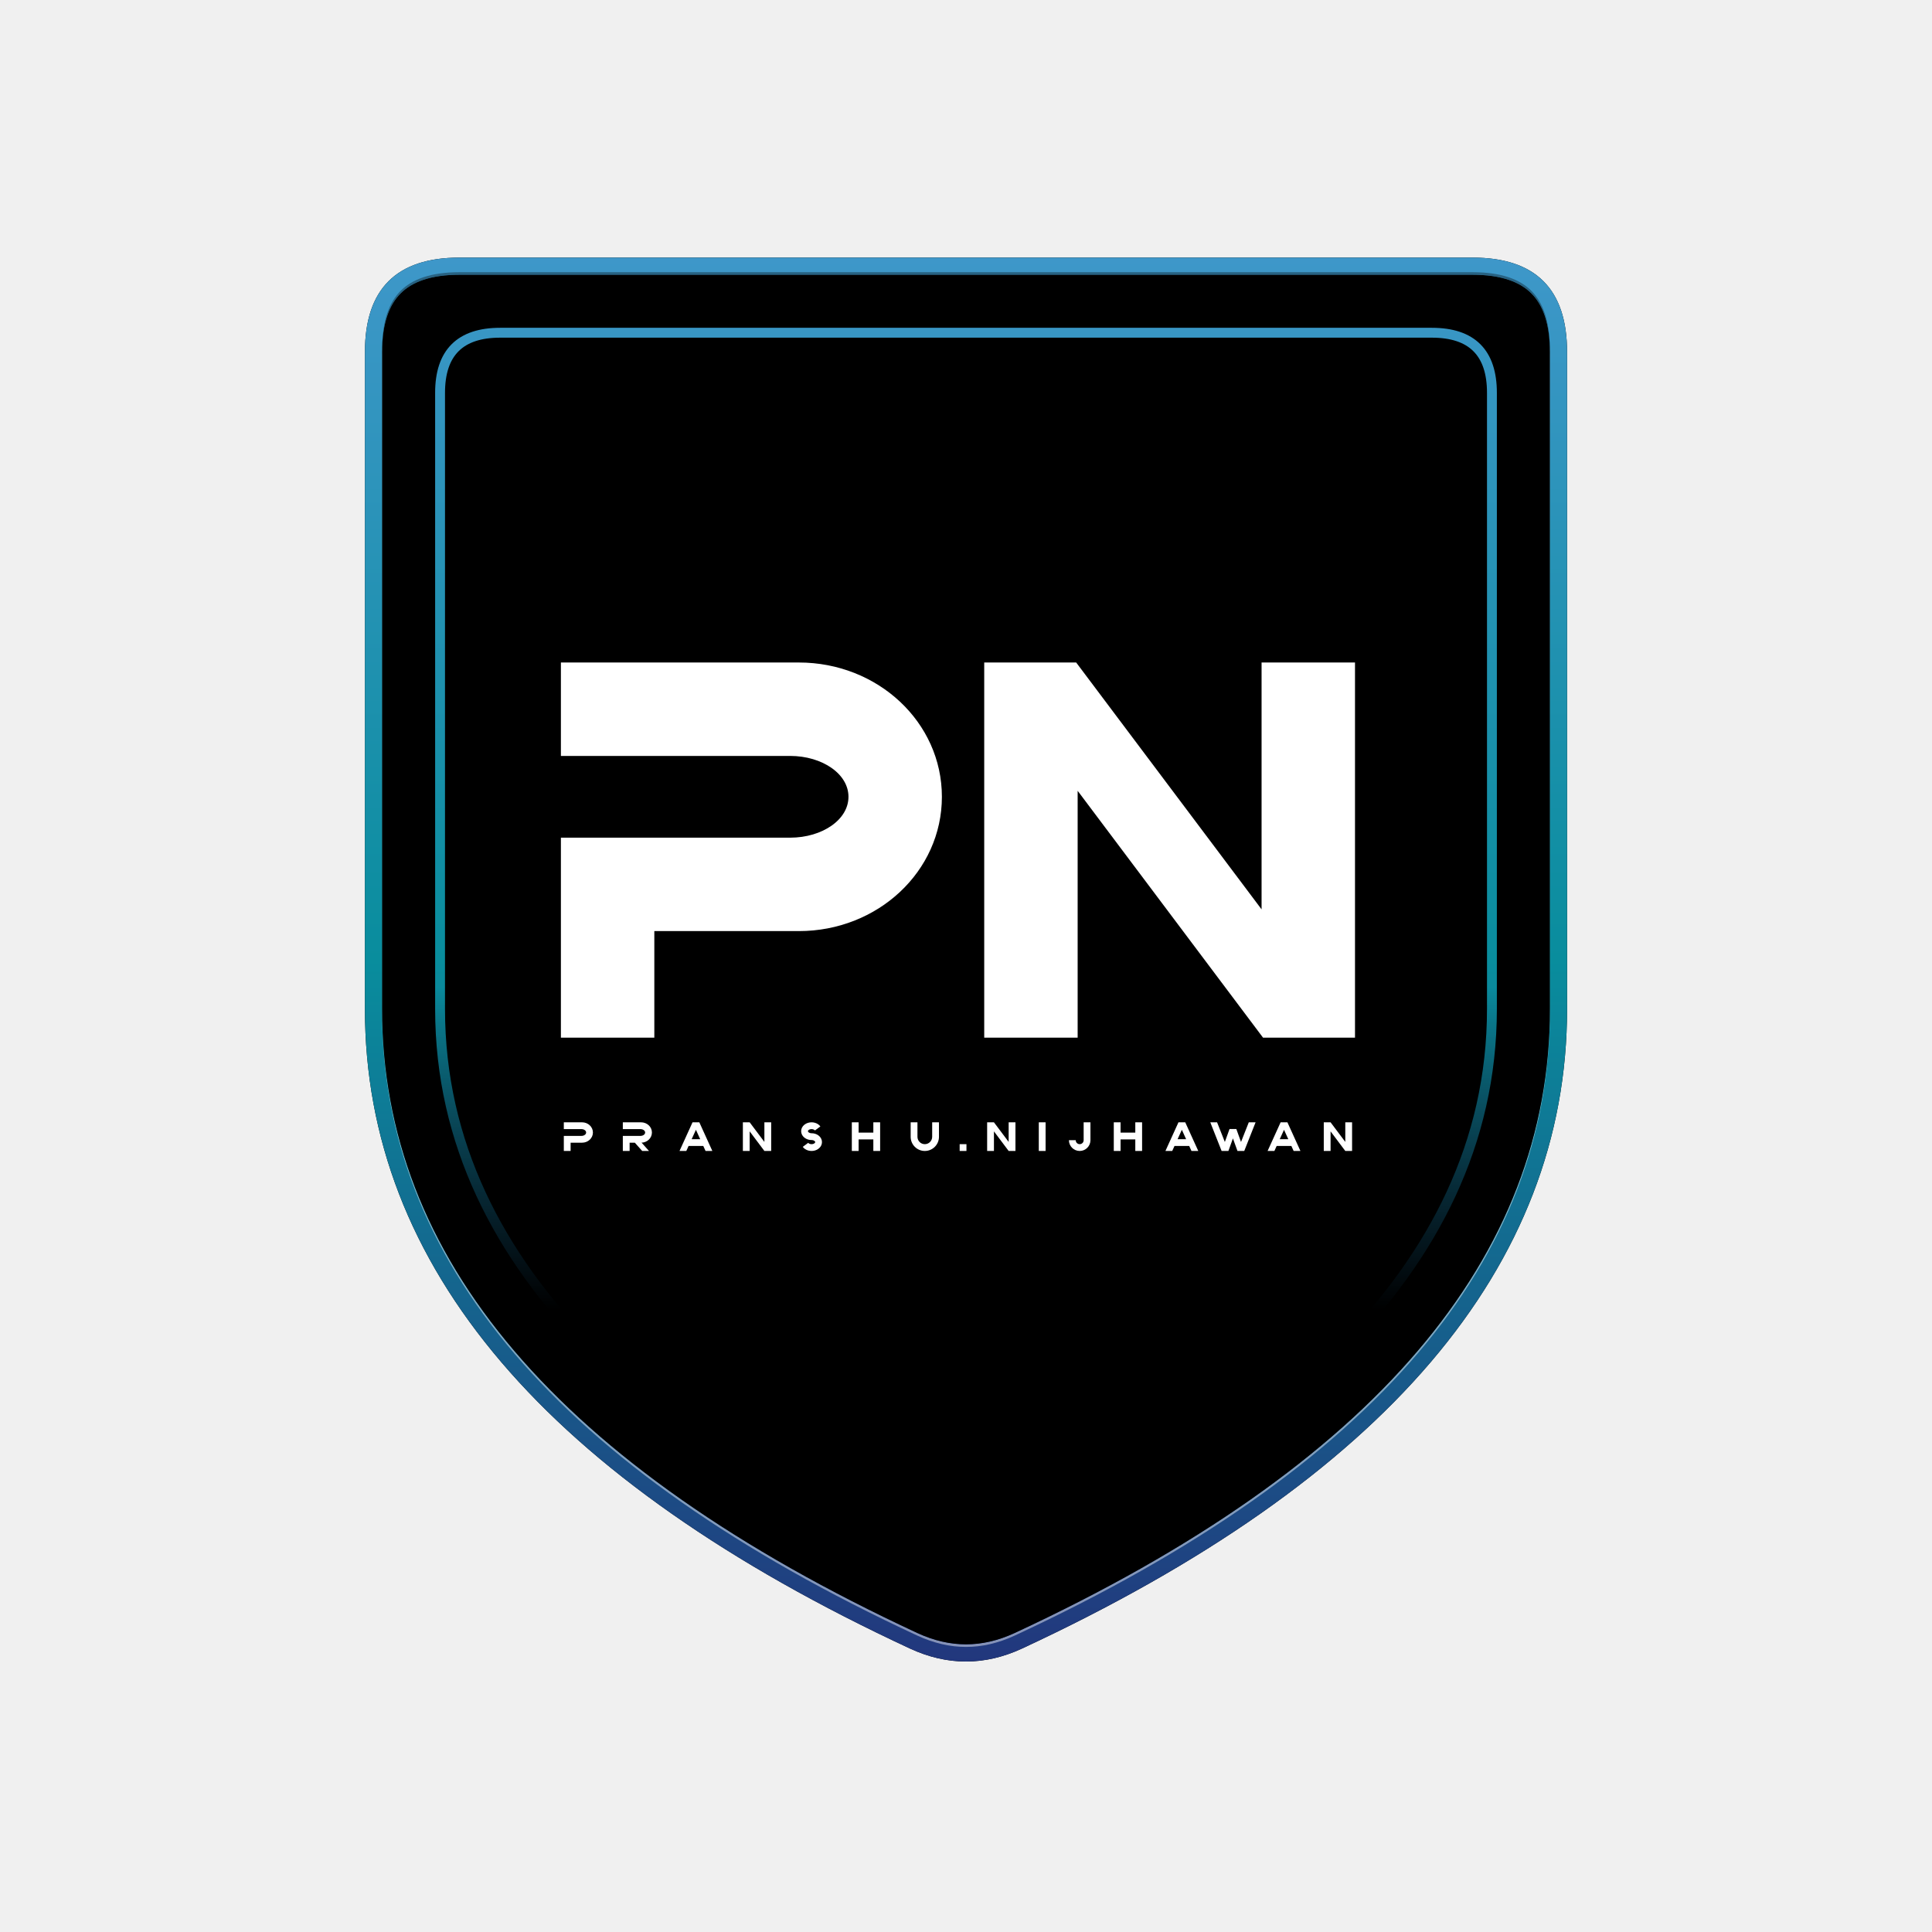
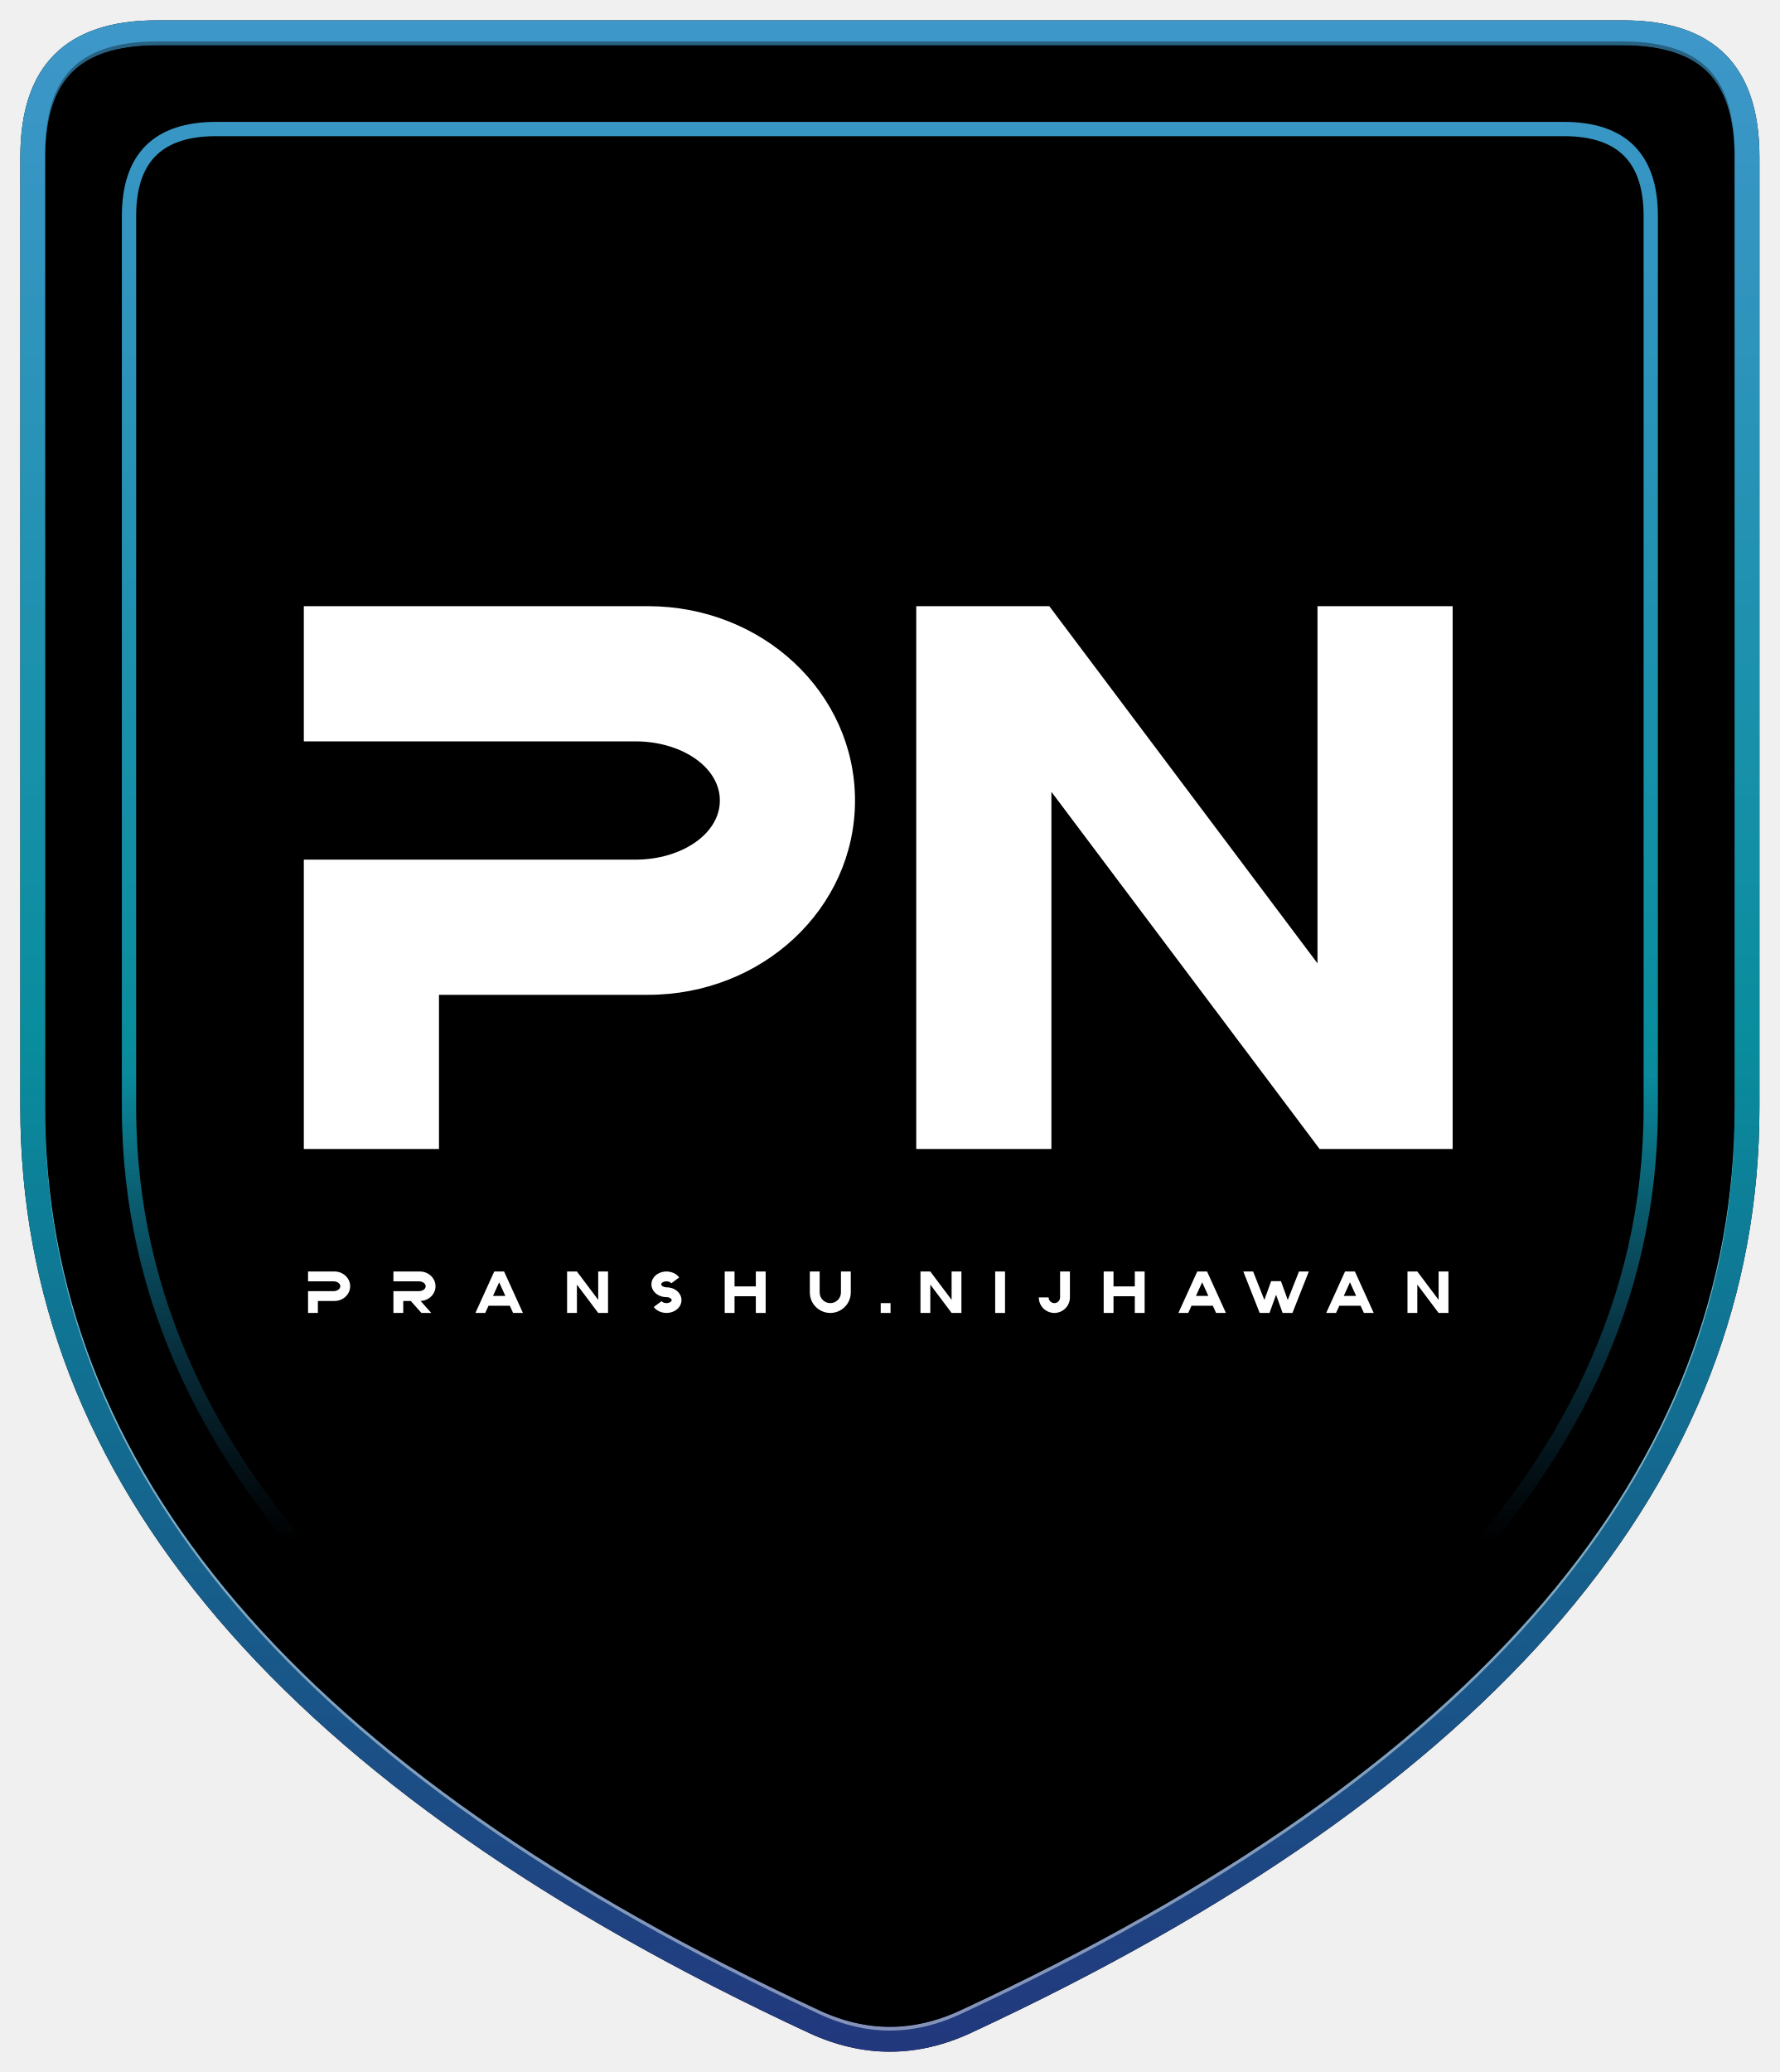
- <svg xmlns="http://www.w3.org/2000/svg" viewBox="-196.15 -136.15 1080 1080">
+ <svg xmlns="http://www.w3.org/2000/svg" viewBox="0 0 687.7 800.5">
  <defs>
    <linearGradient id="brand" gradientUnits="userSpaceOnUse" x1="0" y1="-330" x2="0" y2="324">
      <stop offset="0" stop-color="#3E97C9" />
      <stop offset=".5" stop-color="#098D9D" />
      <stop offset="1" stop-color="#22377D" />
    </linearGradient>
    <linearGradient id="fade" gradientUnits="userSpaceOnUse" x1="0" y1="10" x2="0" y2="160">
      <stop offset="0" stop-color="#FFF" />
      <stop offset="1" stop-color="#000" />
    </linearGradient>
    <path id="shield" d="M-236 -330H236Q280 -330 280 -286V20Q280 200 26 318Q0 330 -26 318Q-280 200 -280 20V-286Q-280 -330 -236 -330Z" />
    <path id="gP" d="M0 371H161C214 371 257 411 257 461C257 511 214 551 161 551H60V624H0V491H155C178 491 197 478 197 461C197 444 178 431 155 431H0Z" />
    <path id="gN" d="M0 371H60L190 544.1V371H250V624H190L60 450.9V624H0Z" />
    <path id="gR" d="M0 371H161C214 371 257 411 257 461C257 511 214 551 161 551H60V624H0V491H155C178 491 197 478 197 461C197 444 178 431 155 431H0ZM106 551H166L231 624H171Z" />
    <path id="gA" d="M0 624L115 371H175L290 624H230L210 580H80L60 624ZM145 437L182.7 520H107.3Z" />
    <path id="gS" fill="none" stroke="#FFF" stroke-width="60" d="M145.69 425.13A62 48.25 0 1 0 92 497.5A62 48.25 0 1 1 38.31 569.88" />
    <path id="gH" d="M0 371H60V462H190V371H250V624H190V522H60V624H0Z" />
    <path id="gU" d="M0 371H60V499A65 65 0 0 0 190 499V371H250V499A125 125 0 0 1 0 499Z" />
    <path id="gDot" d="M0 564H60V624H0Z" />
    <path id="gI" d="M0 371H60V624H0Z" />
    <path id="gJ" d="M130 371H190V529A95 95 0 0 1 0 529H60A35 35 0 0 0 130 529Z" />
    <path id="gW" d="M0 371H60L128.6 544.6L170 430H230L271.4 544.6L340 371H400L300 624H240L200 513.2L160 624H100Z" />
    <clipPath id="clip">
      <use href="#shield" />
    </clipPath>
    <mask id="fadeMask">
      <rect x="-300" y="-340" width="600" height="700" fill="url(#fade)" />
    </mask>
    <mask id="hi">
      <use href="#shield" fill="none" stroke="#FFF" stroke-width="16" />
      <use href="#shield" fill="none" stroke="#000" stroke-width="16" y="1.2" />
    </mask>
    <mask id="lo">
      <use href="#shield" fill="none" stroke="#FFF" stroke-width="16" />
      <use href="#shield" fill="none" stroke="#000" stroke-width="16" y="-1.2" />
    </mask>
  </defs>
  <g transform="translate(343.85 403.85) scale(1.2)">
    <g id="badge" clip-path="url(#clip)">
      <use href="#shield" fill="#000" stroke="url(#brand)" stroke-width="16" />
      <use href="#shield" fill="none" stroke="#FFF" stroke-width="16" opacity=".45" mask="url(#hi)" />
      <use href="#shield" fill="none" stroke="#000" stroke-width="16" opacity=".35" mask="url(#lo)" />
    </g>
    <path id="inner" fill="none" stroke="url(#brand)" stroke-width="4.6" mask="url(#fadeMask)" d="M-217 -295H217Q245 -295 245 -267V20C245 145 135.5 228.54 11.25 286.26Q0 291.49 -11.25 286.26C-135.5 228.54 -245 145 -245 20V-267Q-245 -295 -217 -295Z" />
    <g fill="#FFF" fill-rule="evenodd" transform="translate(-353.27 -392.3) scale(.68)">
      <use id="P" href="#gP" x="244" stroke="#FFF" stroke-width="4" />
      <use id="N" href="#gN" x="534" stroke="#FFF" stroke-width="4" />
      <g id="name" transform="translate(244 655.22) scale(.0775658)">
        <use id="n-P" href="#gP" />
        <use id="n-R" href="#gR" x="521.13" />
        <use id="n-A1" href="#gA" x="1021.76" />
        <use id="n-N1" href="#gN" x="1581.39" />
        <use id="n-S" href="#gS" x="2096.02" />
        <use id="n-H1" href="#gH" x="2543.65" />
        <use id="n-U" href="#gU" x="3063.28" />
        <use id="n-dot" href="#gDot" x="3496" />
        <use id="n-N2" href="#gN" x="3738.76" />
        <use id="n-I" href="#gI" x="4194.92" />
        <use id="n-J" href="#gJ" x="4461.08" />
        <use id="n-H2" href="#gH" x="4857.24" />
        <use id="n-A2" href="#gA" x="5313.4" />
        <use id="n-W" href="#gW" x="5709.56" />
        <use id="n-A3" href="#gA" x="6215.72" />
        <use id="n-N3" href="#gN" x="6711.88" />
      </g>
    </g>
  </g>
</svg>
